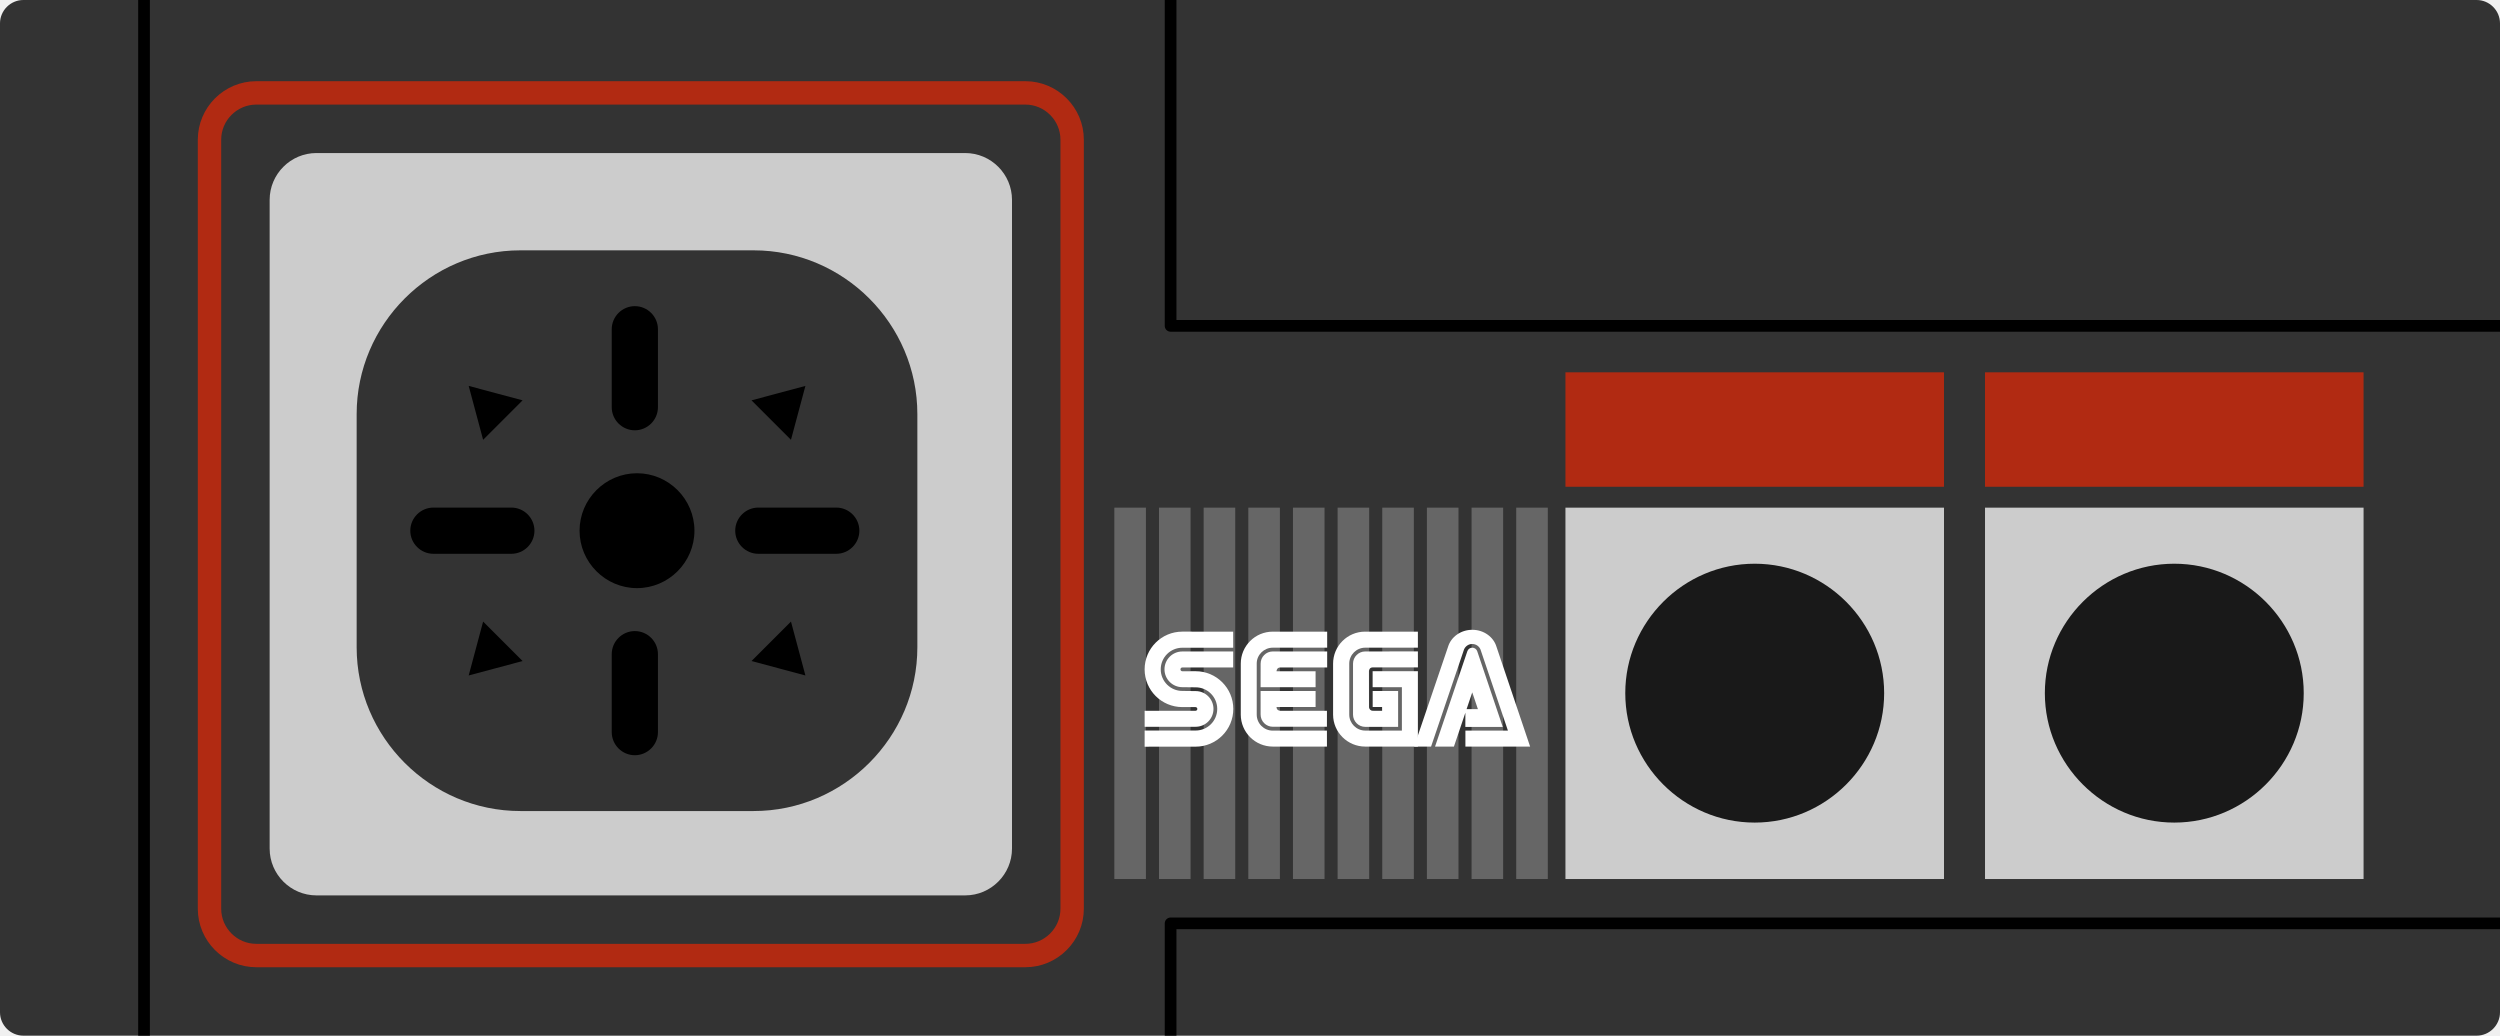
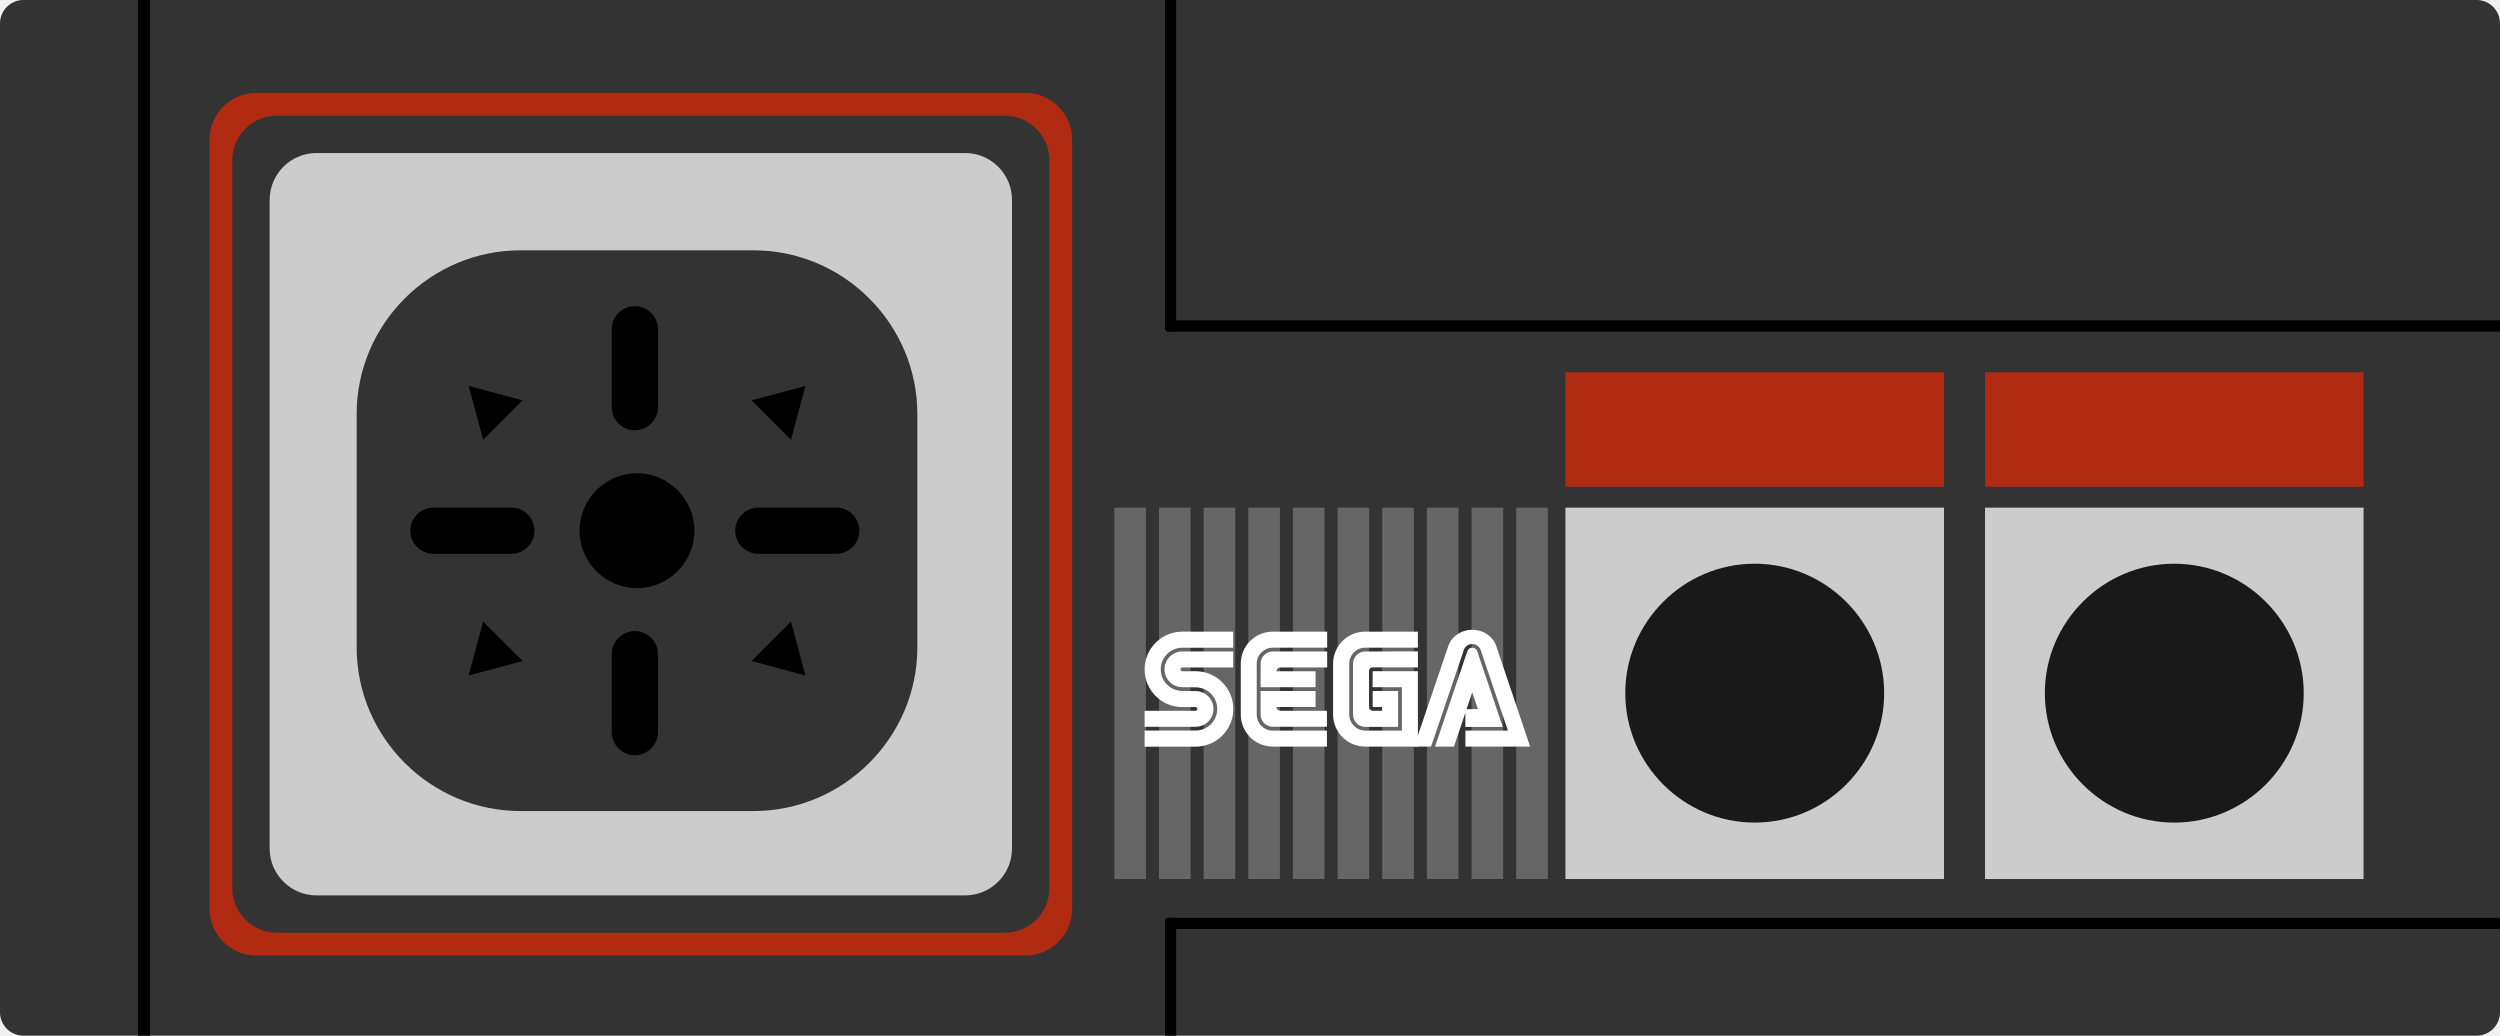
<svg xmlns="http://www.w3.org/2000/svg" viewBox="0 0 379.965 157.406" height="157.406" width="379.965" xml:space="preserve" version="1.1" id="svg2">
  <defs id="defs6">
    <clipPath id="clipPath16" clipPathUnits="userSpaceOnUse">
      <path id="path18" d="m 0,125.925 303.972,0 L 303.972,0 0,0 0,125.925 Z" />
    </clipPath>
  </defs>
  <g transform="matrix(1.25,0,0,-1.25,0,157.4062)" id="g10">
    <g id="g12">
      <g clip-path="url(#clipPath16)" id="g14">
        <g transform="translate(301.1281,0)" id="g20">
-           <path id="path22" style="fill:#333333;fill-opacity:1;fill-rule:nonzero;stroke:none" d="m 0,0 -298.284,0 c -1.564,0 -2.844,1.28 -2.844,2.844 l 0,120.237 c 0,1.565 1.28,2.844 2.844,2.844 l 298.284,0 c 1.564,0 2.844,-1.279 2.844,-2.844 l 0,-120.237 C 2.844,1.28 1.564,0 0,0" />
+           <path id="path22" style="fill:#333333;fill-opacity:1;fill-rule:nonzero;stroke:none" d="m 0,0 -298.284,0 c -1.564,0 -2.844,1.28 -2.844,2.844 l 0,120.237 c 0,1.565 1.28,2.845 2.844,2.845 l 298.284,0 c 1.564,0 2.844,-1.28 2.844,-2.845 l 0,-120.237 C 2.844,1.28 1.564,0 0,0" />
        </g>
-         <g transform="translate(117.3589,17.0552)" id="g24">
-           <path id="path26" style="fill:#cccccc;fill-opacity:1;fill-rule:nonzero;stroke:none" d="m 0,0 -78.884,0 c -3.129,0 -5.689,2.56 -5.689,5.689 l 0,78.884 c 0,3.129 2.56,5.689 5.689,5.689 l 78.884,0 c 3.129,0 5.689,-2.56 5.689,-5.689 l 0,-78.884 C 5.689,2.56 3.129,0 0,0" />
+         <g transform="translate(124.6718,9.7423)" id="g24">
+           <path id="path26" style="fill:#b12a12;fill-opacity:1;fill-rule:nonzero;stroke:none" d="m 0,0 -93.51,0 c -3.129,0 -5.689,2.56 -5.689,5.689 l 0,93.51 c 0,3.129 2.56,5.689 5.689,5.689 l 93.51,0 c 3.129,0 5.689,-2.56 5.689,-5.689 l 0,-93.51 C 5.689,2.56 3.129,0 0,0" />
        </g>
-         <path id="path28" style="fill:#cccccc;fill-opacity:1;fill-rule:nonzero;stroke:none" d="m 236.368,19.046 -46.028,0 0,45.154 46.028,0 0,-45.154 z" />
-         <path id="path30" style="fill:#b12a12;fill-opacity:1;fill-rule:nonzero;stroke:none" d="m 236.368,66.74 -46.028,0 0,13.915 46.028,0 0,-13.915 z" />
-         <path id="path32" style="fill:#b12a12;fill-opacity:1;fill-rule:nonzero;stroke:none" d="m 287.383,66.74 -46.028,0 0,13.915 46.028,0 0,-13.915 z" />
-         <path id="path34" style="fill:#cccccc;fill-opacity:1;fill-rule:nonzero;stroke:none" d="m 287.383,19.046 -46.028,0 0,45.154 46.028,0 0,-45.154 z" />
-         <g transform="translate(17.5128,125.9255)" id="g36">
-           <path id="path38" style="fill:none;stroke:#000000;stroke-width:1.422;stroke-linecap:butt;stroke-linejoin:miter;stroke-miterlimit:10;stroke-dasharray:none;stroke-opacity:1" d="M 0,0 0,-125.925" />
+         <g transform="translate(122.1971,12.5181)" id="g28">
+           <path id="path30" style="fill:#333333;fill-opacity:1;fill-rule:nonzero;stroke:none" d="m 0,0 -88.561,0 c -2.963,0 -5.387,2.425 -5.387,5.388 l 0,88.56 c 0,2.964 2.424,5.388 5.387,5.388 l 88.561,0 c 2.963,0 5.388,-2.424 5.388,-5.388 l 0,-88.56 C 5.388,2.425 2.963,0 0,0" />
        </g>
-         <g transform="translate(91.6291,27.3117)" id="g40">
-           <path id="path42" style="fill:#333333;fill-opacity:1;fill-rule:nonzero;stroke:none" d="m 0,0 -28.353,0 c -10.951,0 -19.911,8.96 -19.911,19.911 l 0,28.353 c 0,10.951 8.96,19.911 19.911,19.911 l 28.353,0 c 10.951,0 19.911,-8.96 19.911,-19.911 l 0,-28.353 C 19.911,8.96 10.951,0 0,0" />
+         <g transform="translate(117.3589,17.0552)" id="g32">
+           <path id="path34" style="fill:#cccccc;fill-opacity:1;fill-rule:nonzero;stroke:none" d="m 0,0 -78.884,0 c -3.129,0 -5.689,2.56 -5.689,5.689 l 0,78.884 c 0,3.129 2.56,5.689 5.689,5.689 l 78.884,0 c 3.129,0 5.689,-2.56 5.689,-5.689 l 0,-78.884 C 5.689,2.56 3.129,0 0,0" />
        </g>
-         <g transform="translate(77.4525,54.4148)" id="g44">
-           <path id="path46" style="fill:#000000;fill-opacity:1;fill-rule:nonzero;stroke:none" d="m 0,0 0,0 c -3.841,0 -6.984,3.143 -6.984,6.984 l 0,0 c 0,3.842 3.143,6.985 6.984,6.985 l 0,0 c 3.841,0 6.984,-3.143 6.984,-6.985 l 0,0 C 6.984,3.143 3.841,0 0,0" />
+         <path id="path36" style="fill:#cccccc;fill-opacity:1;fill-rule:nonzero;stroke:none" d="m 236.367,19.046 -46.028,0 0,45.154 46.028,0 0,-45.154 z" />
+         <path id="path38" style="fill:#b12a12;fill-opacity:1;fill-rule:nonzero;stroke:none" d="m 236.367,66.74 -46.028,0 0,13.915 46.028,0 0,-13.915 z" />
+         <path id="path40" style="fill:#b12a12;fill-opacity:1;fill-rule:nonzero;stroke:none" d="m 287.383,66.74 -46.028,0 0,13.915 46.028,0 0,-13.915 z" />
+         <path id="path42" style="fill:#cccccc;fill-opacity:1;fill-rule:nonzero;stroke:none" d="m 287.383,19.046 -46.028,0 0,45.154 46.028,0 0,-45.154 z" />
+         <g transform="translate(91.6291,27.3117)" id="g44">
+           <path id="path46" style="fill:#333333;fill-opacity:1;fill-rule:nonzero;stroke:none" d="m 0,0 -28.353,0 c -10.951,0 -19.911,8.96 -19.911,19.911 l 0,28.353 c 0,10.951 8.96,19.911 19.911,19.911 l 28.353,0 c 10.951,0 19.911,-8.96 19.911,-19.911 l 0,-28.353 C 19.911,8.96 10.951,0 0,0" />
        </g>
-         <g transform="translate(77.1889,73.6048)" id="g48">
-           <path id="path50" style="fill:#000000;fill-opacity:1;fill-rule:nonzero;stroke:none" d="m 0,0 0,0 c -1.545,0 -2.81,1.264 -2.81,2.81 l 0,9.476 c 0,1.545 1.265,2.81 2.81,2.81 l 0,0 c 1.545,0 2.81,-1.265 2.81,-2.81 l 0,-9.476 C 2.81,1.264 1.545,0 0,0" />
+         <g transform="translate(77.4525,54.4148)" id="g48">
+           <path id="path50" style="fill:#000000;fill-opacity:1;fill-rule:nonzero;stroke:none" d="m 0,0 0,0 c -3.841,0 -6.984,3.143 -6.984,6.984 0,3.842 3.143,6.985 6.984,6.985 3.841,0 6.984,-3.143 6.984,-6.985 C 6.984,3.143 3.841,0 0,0" />
        </g>
-         <g transform="translate(77.1889,49.1935)" id="g52">
-           <path id="path54" style="fill:#000000;fill-opacity:1;fill-rule:nonzero;stroke:none" d="m 0,0 0,0 c -1.545,0 -2.81,-1.264 -2.81,-2.81 l 0,-9.476 c 0,-1.545 1.265,-2.81 2.81,-2.81 l 0,0 c 1.545,0 2.81,1.265 2.81,2.81 l 0,9.476 C 2.81,-1.264 1.545,0 0,0" />
+         <g transform="translate(77.1889,73.6048)" id="g52">
+           <path id="path54" style="fill:#000000;fill-opacity:1;fill-rule:nonzero;stroke:none" d="m 0,0 0,0 c -1.545,0 -2.81,1.264 -2.81,2.81 l 0,9.476 c 0,1.545 1.265,2.81 2.81,2.81 1.545,0 2.81,-1.265 2.81,-2.81 l 0,-9.476 C 2.81,1.264 1.545,0 0,0" />
        </g>
-         <g transform="translate(89.3945,61.3991)" id="g56">
-           <path id="path58" style="fill:#000000;fill-opacity:1;fill-rule:nonzero;stroke:none" d="m 0,0 0,0 c 0,1.545 1.264,2.81 2.81,2.81 l 9.476,0 c 1.545,0 2.81,-1.265 2.81,-2.81 l 0,0 c 0,-1.545 -1.265,-2.81 -2.81,-2.81 l -9.476,0 C 1.264,-2.81 0,-1.545 0,0" />
+         <g transform="translate(77.1889,49.1935)" id="g56">
+           <path id="path58" style="fill:#000000;fill-opacity:1;fill-rule:nonzero;stroke:none" d="m 0,0 0,0 c -1.545,0 -2.81,-1.264 -2.81,-2.81 l 0,-9.476 c 0,-1.545 1.265,-2.81 2.81,-2.81 1.545,0 2.81,1.265 2.81,2.81 l 0,9.476 C 2.81,-1.264 1.545,0 0,0" />
        </g>
-         <g transform="translate(64.9832,61.3991)" id="g60">
-           <path id="path62" style="fill:#000000;fill-opacity:1;fill-rule:nonzero;stroke:none" d="m 0,0 0,0 c 0,1.545 -1.264,2.81 -2.81,2.81 l -9.476,0 c -1.545,0 -2.81,-1.265 -2.81,-2.81 l 0,0 c 0,-1.545 1.265,-2.81 2.81,-2.81 l 9.476,0 C -1.264,-2.81 0,-1.545 0,0" />
+         <g transform="translate(89.3945,61.3991)" id="g60">
+           <path id="path62" style="fill:#000000;fill-opacity:1;fill-rule:nonzero;stroke:none" d="m 0,0 0,0 c 0,1.545 1.264,2.81 2.81,2.81 l 9.476,0 c 1.545,0 2.81,-1.265 2.81,-2.81 0,-1.545 -1.265,-2.81 -2.81,-2.81 l -9.476,0 C 1.264,-2.81 0,-1.545 0,0" />
        </g>
-         <g transform="translate(213.3535,25.9075)" id="g64">
-           <path id="path66" style="fill:#191919;fill-opacity:1;fill-rule:nonzero;stroke:none" d="m 0,0 0,0 c -8.656,0 -15.738,7.082 -15.738,15.738 l 0,0 c 0,8.656 7.082,15.738 15.738,15.738 l 0,0 c 8.656,0 15.738,-7.082 15.738,-15.738 l 0,0 C 15.738,7.082 8.656,0 0,0" />
+         <g transform="translate(64.9832,61.3991)" id="g64">
+           <path id="path66" style="fill:#000000;fill-opacity:1;fill-rule:nonzero;stroke:none" d="m 0,0 0,0 c 0,1.545 -1.264,2.81 -2.81,2.81 l -9.476,0 c -1.545,0 -2.81,-1.265 -2.81,-2.81 0,-1.545 1.265,-2.81 2.81,-2.81 l 9.476,0 C -1.264,-2.81 0,-1.545 0,0" />
        </g>
-         <g transform="translate(264.3691,25.9075)" id="g68">
-           <path id="path70" style="fill:#191919;fill-opacity:1;fill-rule:nonzero;stroke:none" d="m 0,0 0,0 c -8.656,0 -15.738,7.082 -15.738,15.738 l 0,0 c 0,8.656 7.082,15.738 15.738,15.738 l 0,0 c 8.656,0 15.738,-7.082 15.738,-15.738 l 0,0 C 15.738,7.082 8.656,0 0,0" />
+         <g transform="translate(213.3535,25.9075)" id="g68">
+           <path id="path70" style="fill:#191919;fill-opacity:1;fill-rule:nonzero;stroke:none" d="m 0,0 0,0 c -8.656,0 -15.738,7.082 -15.738,15.738 0,8.656 7.082,15.738 15.738,15.738 8.656,0 15.738,-7.082 15.738,-15.738 C 15.738,7.082 8.656,0 0,0" />
        </g>
-         <g transform="translate(56.9862,79.0034)" id="g72">
-           <path id="path74" style="fill:#000000;fill-opacity:1;fill-rule:nonzero;stroke:none" d="M 0,0 3.277,-0.878 6.554,-1.756 4.155,-4.155 1.756,-6.554 0.878,-3.277 0,0 Z" />
+         <g transform="translate(264.3691,25.9075)" id="g72">
+           <path id="path74" style="fill:#191919;fill-opacity:1;fill-rule:nonzero;stroke:none" d="m 0,0 0,0 c -8.656,0 -15.738,7.082 -15.738,15.738 0,8.656 7.082,15.738 15.738,15.738 8.656,0 15.738,-7.082 15.738,-15.738 C 15.738,7.082 8.656,0 0,0" />
        </g>
-         <g transform="translate(97.9294,79.0034)" id="g76">
-           <path id="path78" style="fill:#000000;fill-opacity:1;fill-rule:nonzero;stroke:none" d="m 0,0 -3.277,-0.878 -3.277,-0.878 2.399,-2.399 2.399,-2.399 0.878,3.277 L 0,0 Z" />
+         <g transform="translate(56.9862,79.0034)" id="g76">
+           <path id="path78" style="fill:#000000;fill-opacity:1;fill-rule:nonzero;stroke:none" d="M 0,0 3.277,-0.878 6.554,-1.756 4.155,-4.155 1.756,-6.554 0.878,-3.277 0,0 Z" />
        </g>
-         <g transform="translate(56.9862,43.7948)" id="g80">
-           <path id="path82" style="fill:#000000;fill-opacity:1;fill-rule:nonzero;stroke:none" d="M 0,0 3.277,0.878 6.554,1.756 4.155,4.155 1.756,6.554 0.878,3.277 0,0 Z" />
+         <g transform="translate(97.9294,79.0034)" id="g80">
+           <path id="path82" style="fill:#000000;fill-opacity:1;fill-rule:nonzero;stroke:none" d="m 0,0 -3.277,-0.878 -3.277,-0.878 2.399,-2.399 2.399,-2.399 0.878,3.277 L 0,0 Z" />
        </g>
-         <g transform="translate(97.9294,43.7948)" id="g84">
-           <path id="path86" style="fill:#000000;fill-opacity:1;fill-rule:nonzero;stroke:none" d="M 0,0 -3.277,0.878 -6.554,1.756 -4.155,4.155 -1.756,6.554 -0.878,3.277 0,0 Z" />
+         <g transform="translate(56.9862,43.7948)" id="g84">
+           <path id="path86" style="fill:#000000;fill-opacity:1;fill-rule:nonzero;stroke:none" d="M 0,0 3.277,0.878 6.554,1.756 4.155,4.155 1.756,6.554 0.878,3.277 0,0 Z" />
        </g>
-         <g transform="translate(142.3309,125.9255)" id="g88">
-           <path id="path90" style="fill:none;stroke:#000000;stroke-width:1.422;stroke-linecap:butt;stroke-linejoin:round;stroke-miterlimit:10;stroke-dasharray:none;stroke-opacity:1" d="m 0,0 0,-39.621 161.642,0" />
+         <g transform="translate(97.9294,43.7948)" id="g88">
+           <path id="path90" style="fill:#000000;fill-opacity:1;fill-rule:nonzero;stroke:none" d="M 0,0 -3.277,0.878 -6.554,1.756 -4.155,4.155 -1.756,6.554 -0.878,3.277 0,0 Z" />
        </g>
-         <g transform="translate(142.3309,0)" id="g92">
-           <path id="path94" style="fill:none;stroke:#000000;stroke-width:1.422;stroke-linecap:butt;stroke-linejoin:round;stroke-miterlimit:10;stroke-dasharray:none;stroke-opacity:1" d="m 0,0 0,13.653 161.642,0" />
+         <path id="path92" style="fill:#666666;fill-opacity:1;fill-rule:nonzero;stroke:none" d="m 139.332,19.046 -3.84,0 0,45.154 3.84,0 0,-45.154 z" />
+         <path id="path94" style="fill:#666666;fill-opacity:1;fill-rule:nonzero;stroke:none" d="m 144.761,19.046 -3.84,0 0,45.154 3.84,0 0,-45.154 z" />
+         <path id="path96" style="fill:#666666;fill-opacity:1;fill-rule:nonzero;stroke:none" d="m 150.19,19.046 -3.84,0 0,45.154 3.84,0 0,-45.154 z" />
+         <path id="path98" style="fill:#666666;fill-opacity:1;fill-rule:nonzero;stroke:none" d="m 155.62,19.046 -3.84,0 0,45.154 3.84,0 0,-45.154 z" />
+         <path id="path100" style="fill:#666666;fill-opacity:1;fill-rule:nonzero;stroke:none" d="m 161.049,19.046 -3.84,0 0,45.154 3.84,0 0,-45.154 z" />
+         <path id="path102" style="fill:#666666;fill-opacity:1;fill-rule:nonzero;stroke:none" d="m 166.478,19.046 -3.84,0 0,45.154 3.84,0 0,-45.154 z" />
+         <path id="path104" style="fill:#666666;fill-opacity:1;fill-rule:nonzero;stroke:none" d="m 171.907,19.046 -3.84,0 0,45.154 3.84,0 0,-45.154 z" />
+         <path id="path106" style="fill:#666666;fill-opacity:1;fill-rule:nonzero;stroke:none" d="m 177.336,19.046 -3.84,0 0,45.154 3.84,0 0,-45.154 z" />
+         <path id="path108" style="fill:#666666;fill-opacity:1;fill-rule:nonzero;stroke:none" d="m 182.765,19.046 -3.84,0 0,45.154 3.84,0 0,-45.154 z" />
+         <path id="path110" style="fill:#666666;fill-opacity:1;fill-rule:nonzero;stroke:none" d="m 188.194,19.046 -3.84,0 0,45.154 3.84,0 0,-45.154 z" />
+         <g transform="translate(139.1737,35.1342)" id="g112">
+           <path id="path114" style="fill:#ffffff;fill-opacity:1;fill-rule:nonzero;stroke:none" d="m 0,0 6.195,0.005 c 2.534,0 4.587,2.054 4.587,4.587 0,2.533 -2.053,4.587 -4.587,4.587 L 4.586,9.172 c -0.128,0 -0.232,0.104 -0.232,0.232 0,0.128 0.104,0.232 0.232,0.232 l 6.18,-10e-4 0.004,1.943 -6.185,0 c -1.199,0 -2.17,-0.972 -2.17,-2.17 0,-1.199 0.971,-2.17 2.17,-2.17 L 6.201,7.22 c 1.451,0 2.627,-1.176 2.627,-2.626 0,-1.451 -1.176,-2.627 -2.627,-2.627 l -6.199,0 L 0,0" />
        </g>
-         <g transform="translate(124.6718,9.7423)" id="g96">
-           <path id="path98" style="fill:none;stroke:#b12a12;stroke-width:2.844;stroke-linecap:butt;stroke-linejoin:round;stroke-miterlimit:10;stroke-dasharray:none;stroke-opacity:1" d="m 0,0 -93.51,0 c -3.129,0 -5.689,2.56 -5.689,5.689 l 0,93.51 c 0,3.129 2.56,5.689 5.689,5.689 l 93.51,0 c 3.129,0 5.689,-2.56 5.689,-5.689 l 0,-93.51 C 5.689,2.56 3.129,0 0,0 Z" />
+         <g transform="translate(139.1761,37.558)" id="g116">
+           <path id="path118" style="fill:#ffffff;fill-opacity:1;fill-rule:nonzero;stroke:none" d="m 0,0 6.199,0 c 1.199,0 2.17,0.971 2.17,2.17 0,1.198 -0.971,2.169 -2.17,2.169 L 4.583,4.357 c -1.451,0 -2.627,1.176 -2.627,2.627 0,1.45 1.176,2.626 2.627,2.626 l 6.185,0.003 -0.004,1.952 -6.18,0.003 c -2.533,0 -4.587,-2.054 -4.587,-4.588 0,-2.533 2.054,-4.587 4.587,-4.587 L 6.183,2.392 c 0.124,0 0.224,-0.101 0.224,-0.225 0,-0.123 -0.1,-0.224 -0.224,-0.224 L -0.002,1.941 0,0" />
        </g>
-         <path id="path100" style="fill:#666666;fill-opacity:1;fill-rule:nonzero;stroke:none" d="m 139.332,19.046 -3.84,0 0,45.154 3.84,0 0,-45.154 z" />
-         <path id="path102" style="fill:#666666;fill-opacity:1;fill-rule:nonzero;stroke:none" d="m 144.761,19.046 -3.84,0 0,45.154 3.84,0 0,-45.154 z" />
-         <path id="path104" style="fill:#666666;fill-opacity:1;fill-rule:nonzero;stroke:none" d="m 150.19,19.046 -3.84,0 0,45.154 3.84,0 0,-45.154 z" />
-         <path id="path106" style="fill:#666666;fill-opacity:1;fill-rule:nonzero;stroke:none" d="m 155.62,19.046 -3.84,0 0,45.154 3.84,0 0,-45.154 z" />
-         <path id="path108" style="fill:#666666;fill-opacity:1;fill-rule:nonzero;stroke:none" d="m 161.049,19.046 -3.84,0 0,45.154 3.84,0 0,-45.154 z" />
-         <path id="path110" style="fill:#666666;fill-opacity:1;fill-rule:nonzero;stroke:none" d="m 166.478,19.046 -3.84,0 0,45.154 3.84,0 0,-45.154 z" />
-         <path id="path112" style="fill:#666666;fill-opacity:1;fill-rule:nonzero;stroke:none" d="m 171.907,19.046 -3.84,0 0,45.154 3.84,0 0,-45.154 z" />
-         <path id="path114" style="fill:#666666;fill-opacity:1;fill-rule:nonzero;stroke:none" d="m 177.336,19.046 -3.84,0 0,45.154 3.84,0 0,-45.154 z" />
-         <path id="path116" style="fill:#666666;fill-opacity:1;fill-rule:nonzero;stroke:none" d="m 182.765,19.046 -3.84,0 0,45.154 3.84,0 0,-45.154 z" />
-         <path id="path118" style="fill:#666666;fill-opacity:1;fill-rule:nonzero;stroke:none" d="m 188.194,19.046 -3.84,0 0,45.154 3.84,0 0,-45.154 z" />
-         <g transform="translate(139.1737,35.1341)" id="g120">
-           <path id="path122" style="fill:#ffffff;fill-opacity:1;fill-rule:nonzero;stroke:none" d="m 0,0 6.195,0.005 c 2.534,0 4.587,2.054 4.587,4.587 0,2.533 -2.053,4.587 -4.587,4.587 L 4.586,9.172 c -0.128,0 -0.231,0.104 -0.231,0.232 0,0.128 0.103,0.232 0.231,0.232 l 6.18,-10e-4 0.004,1.943 -6.185,0 c -1.199,0 -2.17,-0.972 -2.17,-2.17 0,-1.199 0.971,-2.17 2.17,-2.17 L 6.201,7.22 c 1.451,0 2.627,-1.176 2.627,-2.626 0,-1.451 -1.176,-2.627 -2.627,-2.627 l -6.199,0 L 0,0" />
+         <g transform="translate(154.757,37.0886)" id="g120">
+           <path id="path122" style="fill:#ffffff;fill-opacity:1;fill-rule:nonzero;stroke:none" d="m 0,0 c -1.073,0 -1.953,0.86 -1.953,1.953 l 0,6.21 c 0,1.052 0.88,1.923 1.953,1.923 l 6.612,-0.002 0,1.951 L 0,12.036 c -2.15,0 -3.893,-1.743 -3.893,-3.893 l 0,-6.19 c 0,-2.149 1.743,-3.892 3.893,-3.892 L 6.585,-1.942 6.583,0.003 0,0" />
        </g>
-         <g transform="translate(139.1761,37.558)" id="g124">
-           <path id="path126" style="fill:#ffffff;fill-opacity:1;fill-rule:nonzero;stroke:none" d="m 0,0 6.199,0 c 1.199,0 2.17,0.971 2.17,2.17 0,1.198 -0.971,2.169 -2.17,2.169 L 4.583,4.357 c -1.451,0 -2.627,1.176 -2.627,2.627 0,1.45 1.176,2.626 2.627,2.626 l 6.185,0.003 -0.004,1.952 -6.18,0.003 c -2.534,0 -4.587,-2.054 -4.587,-4.588 0,-2.533 2.053,-4.587 4.587,-4.587 L 6.183,2.392 c 0.124,0 0.224,-0.101 0.224,-0.225 0,-0.124 -0.1,-0.224 -0.224,-0.224 L -0.002,1.94 0,0" />
+         <g transform="translate(153.2775,45.2316)" id="g124">
+           <path id="path126" style="fill:#ffffff;fill-opacity:1;fill-rule:nonzero;stroke:none" d="m 0,0 c 0,0.82 0.659,1.484 1.48,1.484 l 6.612,0 0,-1.947 -5.697,0 c -0.457,0 -0.462,-0.458 -0.462,-0.458 l 4.75,0 0.002,-1.941 -6.688,0 L 0,0" />
        </g>
-         <g transform="translate(154.757,37.0886)" id="g128">
-           <path id="path130" style="fill:#ffffff;fill-opacity:1;fill-rule:nonzero;stroke:none" d="m 0,0 c -1.073,0 -1.953,0.86 -1.953,1.953 l 0,6.21 c 0,1.052 0.88,1.923 1.953,1.923 l 6.612,-0.002 0,1.95 L 0,12.036 c -2.15,0 -3.893,-1.743 -3.893,-3.893 l 0,-6.19 c 0,-2.15 1.743,-3.892 3.893,-3.892 L 6.585,-1.942 6.583,0.003 0,0" />
+         <g transform="translate(154.757,37.5608)" id="g128">
+           <path id="path130" style="fill:#ffffff;fill-opacity:1;fill-rule:nonzero;stroke:none" d="m 0,0 c -0.818,0 -1.481,0.663 -1.481,1.481 l -0.002,2.864 6.688,0 -0.001,-1.947 -4.751,0 C 0.458,1.94 0.915,1.939 0.915,1.939 l 5.67,0 L 6.583,0.002 0,0" />
        </g>
-         <g transform="translate(153.2775,45.2316)" id="g132">
-           <path id="path134" style="fill:#ffffff;fill-opacity:1;fill-rule:nonzero;stroke:none" d="m 0,0 c 0,0.82 0.659,1.484 1.48,1.484 l 6.612,0 -0.001,-1.947 -5.696,0 c -0.457,0 -0.462,-0.459 -0.462,-0.459 l 4.75,0 0.001,-1.94 -6.687,0 L 0,0" />
+         <g transform="translate(166.0023,37.0939)" id="g132">
+           <path id="path134" style="fill:#ffffff;fill-opacity:1;fill-rule:nonzero;stroke:none" d="m 0,0 c -1.073,0 -1.948,0.875 -1.948,1.948 l 0,6.19 c 0,1.072 0.869,1.943 1.943,1.943 l 6.402,0.001 0,1.948 -6.417,0.001 c -2.151,0 -3.893,-1.744 -3.893,-3.893 l 0,-6.19 c 0,-2.15 1.757,-3.893 3.908,-3.893 l 6.402,-0.003 0,9.166 -5.503,0 0,-1.943 3.558,0 0,-5.276 L 0,0" />
        </g>
-         <g transform="translate(154.757,37.5608)" id="g136">
-           <path id="path138" style="fill:#ffffff;fill-opacity:1;fill-rule:nonzero;stroke:none" d="m 0,0 c -0.818,0 -1.481,0.663 -1.481,1.481 l -0.002,2.864 6.688,0 -0.001,-1.947 -4.751,0 C 0.458,1.94 0.915,1.939 0.915,1.939 l 5.67,0 L 6.583,0.002 0,0" />
+         <g transform="translate(164.5123,39.0417)" id="g136">
+           <path id="path138" style="fill:#ffffff;fill-opacity:1;fill-rule:nonzero;stroke:none" d="m 0,0 c 0,-0.82 0.665,-1.495 1.485,-1.495 l 3.998,0 0,4.363 -3.093,0 0,-1.949 1.147,0 L 3.542,0.46 2.4,0.462 c -0.252,0 -0.457,0.205 -0.457,0.457 L 1.936,5.273 c 0,0 -10e-4,0.454 0.459,0.463 l 5.497,0 L 7.887,7.679 1.485,7.674 C 0.665,7.674 0,7.009 0,6.19 L 0,0" />
        </g>
-         <g transform="translate(166.0023,37.0939)" id="g140">
-           <path id="path142" style="fill:#ffffff;fill-opacity:1;fill-rule:nonzero;stroke:none" d="m 0,0 c -1.073,0 -1.948,0.875 -1.948,1.948 l 0,6.19 c 0,1.072 0.87,1.943 1.943,1.943 l 6.402,0.001 0,1.948 -6.417,0.001 c -2.151,0 -3.894,-1.744 -3.894,-3.893 l 0,-6.19 c 0,-2.15 1.758,-3.893 3.909,-3.893 l 6.402,-0.002 0,9.165 -5.503,0 0,-1.943 3.558,0 0,-5.276 L 0,0" />
+         <g transform="translate(178.415,46.7483)" id="g140">
+           <path id="path142" style="fill:#ffffff;fill-opacity:1;fill-rule:nonzero;stroke:none" d="m 0,0 c 0.086,0.248 0.322,0.426 0.599,0.426 0.277,0 0.513,-0.179 0.599,-0.427 l 3.105,-9.211 -4.548,0 0.005,2.166 1.521,0 -0.686,2.04 -2.229,-6.595 -2.296,0 L 0,0" />
        </g>
-         <g transform="translate(164.5123,39.0417)" id="g144">
-           <path id="path146" style="fill:#ffffff;fill-opacity:1;fill-rule:nonzero;stroke:none" d="m 0,0 c 0,-0.82 0.665,-1.495 1.485,-1.495 l 3.998,0 0,4.363 -3.093,0 0,-1.949 1.147,0 L 3.542,0.46 2.4,0.462 c -0.253,0 -0.457,0.205 -0.457,0.457 L 1.936,5.273 c 0,0 -10e-4,0.454 0.459,0.463 l 5.497,0 L 7.887,7.679 1.485,7.674 C 0.665,7.674 0,7.01 0,6.19 L 0,0" />
+         <g transform="translate(183.3461,37.0932)" id="g144">
+           <path id="path146" style="fill:#ffffff;fill-opacity:1;fill-rule:nonzero;stroke:none" d="m 0,0 -5.169,0 0,-1.945 7.869,0 -4.093,12.147 c -0.358,1.185 -1.539,2.054 -2.94,2.054 -1.401,0 -2.582,-0.869 -2.941,-2.052 l -4.131,-12.149 2.061,0 4.007,11.811 c 0.164,0.391 0.55,0.665 1,0.665 0.449,0 0.834,-0.272 0.999,-0.662 L 0,0" />
        </g>
-         <g transform="translate(178.415,46.7483)" id="g148">
-           <path id="path150" style="fill:#ffffff;fill-opacity:1;fill-rule:nonzero;stroke:none" d="m 0,0 c 0.086,0.248 0.322,0.426 0.599,0.426 0.277,0 0.513,-0.179 0.599,-0.427 l 3.105,-9.211 -4.548,0 0.005,2.166 1.521,0 -0.686,2.04 -2.229,-6.594 -2.296,0 L 0,0" />
+         <path id="path148" style="fill:#000000;fill-opacity:1;fill-rule:nonzero;stroke:none" d="m 18.245,0 -1.47,0 0,125.926 1.47,0 0,-125.926 z" />
+         <g transform="translate(143.0115,125.9255)" id="g150">
+           <path id="path152" style="fill:#000000;fill-opacity:1;fill-rule:nonzero;stroke:none" d="m 0,0 0,-39.899 c 0,-0.232 -0.186,-0.42 -0.416,-0.42 l -0.53,0 c -0.229,0 -0.415,0.188 -0.415,0.42 l 0,39.899" />
        </g>
-         <g transform="translate(183.3461,37.0932)" id="g152">
-           <path id="path154" style="fill:#ffffff;fill-opacity:1;fill-rule:nonzero;stroke:none" d="m 0,0 -5.169,0 0,-1.945 7.869,0 -4.093,12.147 c -0.358,1.184 -1.539,2.054 -2.94,2.054 -1.401,0 -2.582,-0.869 -2.941,-2.052 l -4.131,-12.149 2.061,0 4.007,11.811 c 0.164,0.39 0.55,0.665 1,0.665 0.449,0 0.834,-0.272 0.999,-0.662 L 0,0" />
+         <g transform="translate(303.9725,85.6066)" id="g154">
+           <path id="path156" style="fill:#000000;fill-opacity:1;fill-rule:nonzero;stroke:none" d="m 0,0 -161.902,0 c -0.232,0 -0.42,0.186 -0.42,0.416 l 0,0.53 c 0,0.229 0.188,0.415 0.42,0.415 L 0,1.361" />
+         </g>
+         <g transform="translate(303.9725,12.9728)" id="g158">
+           <path id="path160" style="fill:#000000;fill-opacity:1;fill-rule:nonzero;stroke:none" d="m 0,0 -161.902,0 c -0.232,0 -0.42,0.186 -0.42,0.416 l 0,0.53 c 0,0.229 0.188,0.415 0.42,0.415 L 0,1.361" />
+         </g>
+         <g transform="translate(141.6503,0)" id="g162">
+           <path id="path164" style="fill:#000000;fill-opacity:1;fill-rule:nonzero;stroke:none" d="m 0,0 0,13.914 c 0,0.232 0.186,0.42 0.416,0.42 l 0.53,0 c 0.229,0 0.415,-0.188 0.415,-0.42 L 1.361,0" />
        </g>
      </g>
    </g>
  </g>
</svg>
